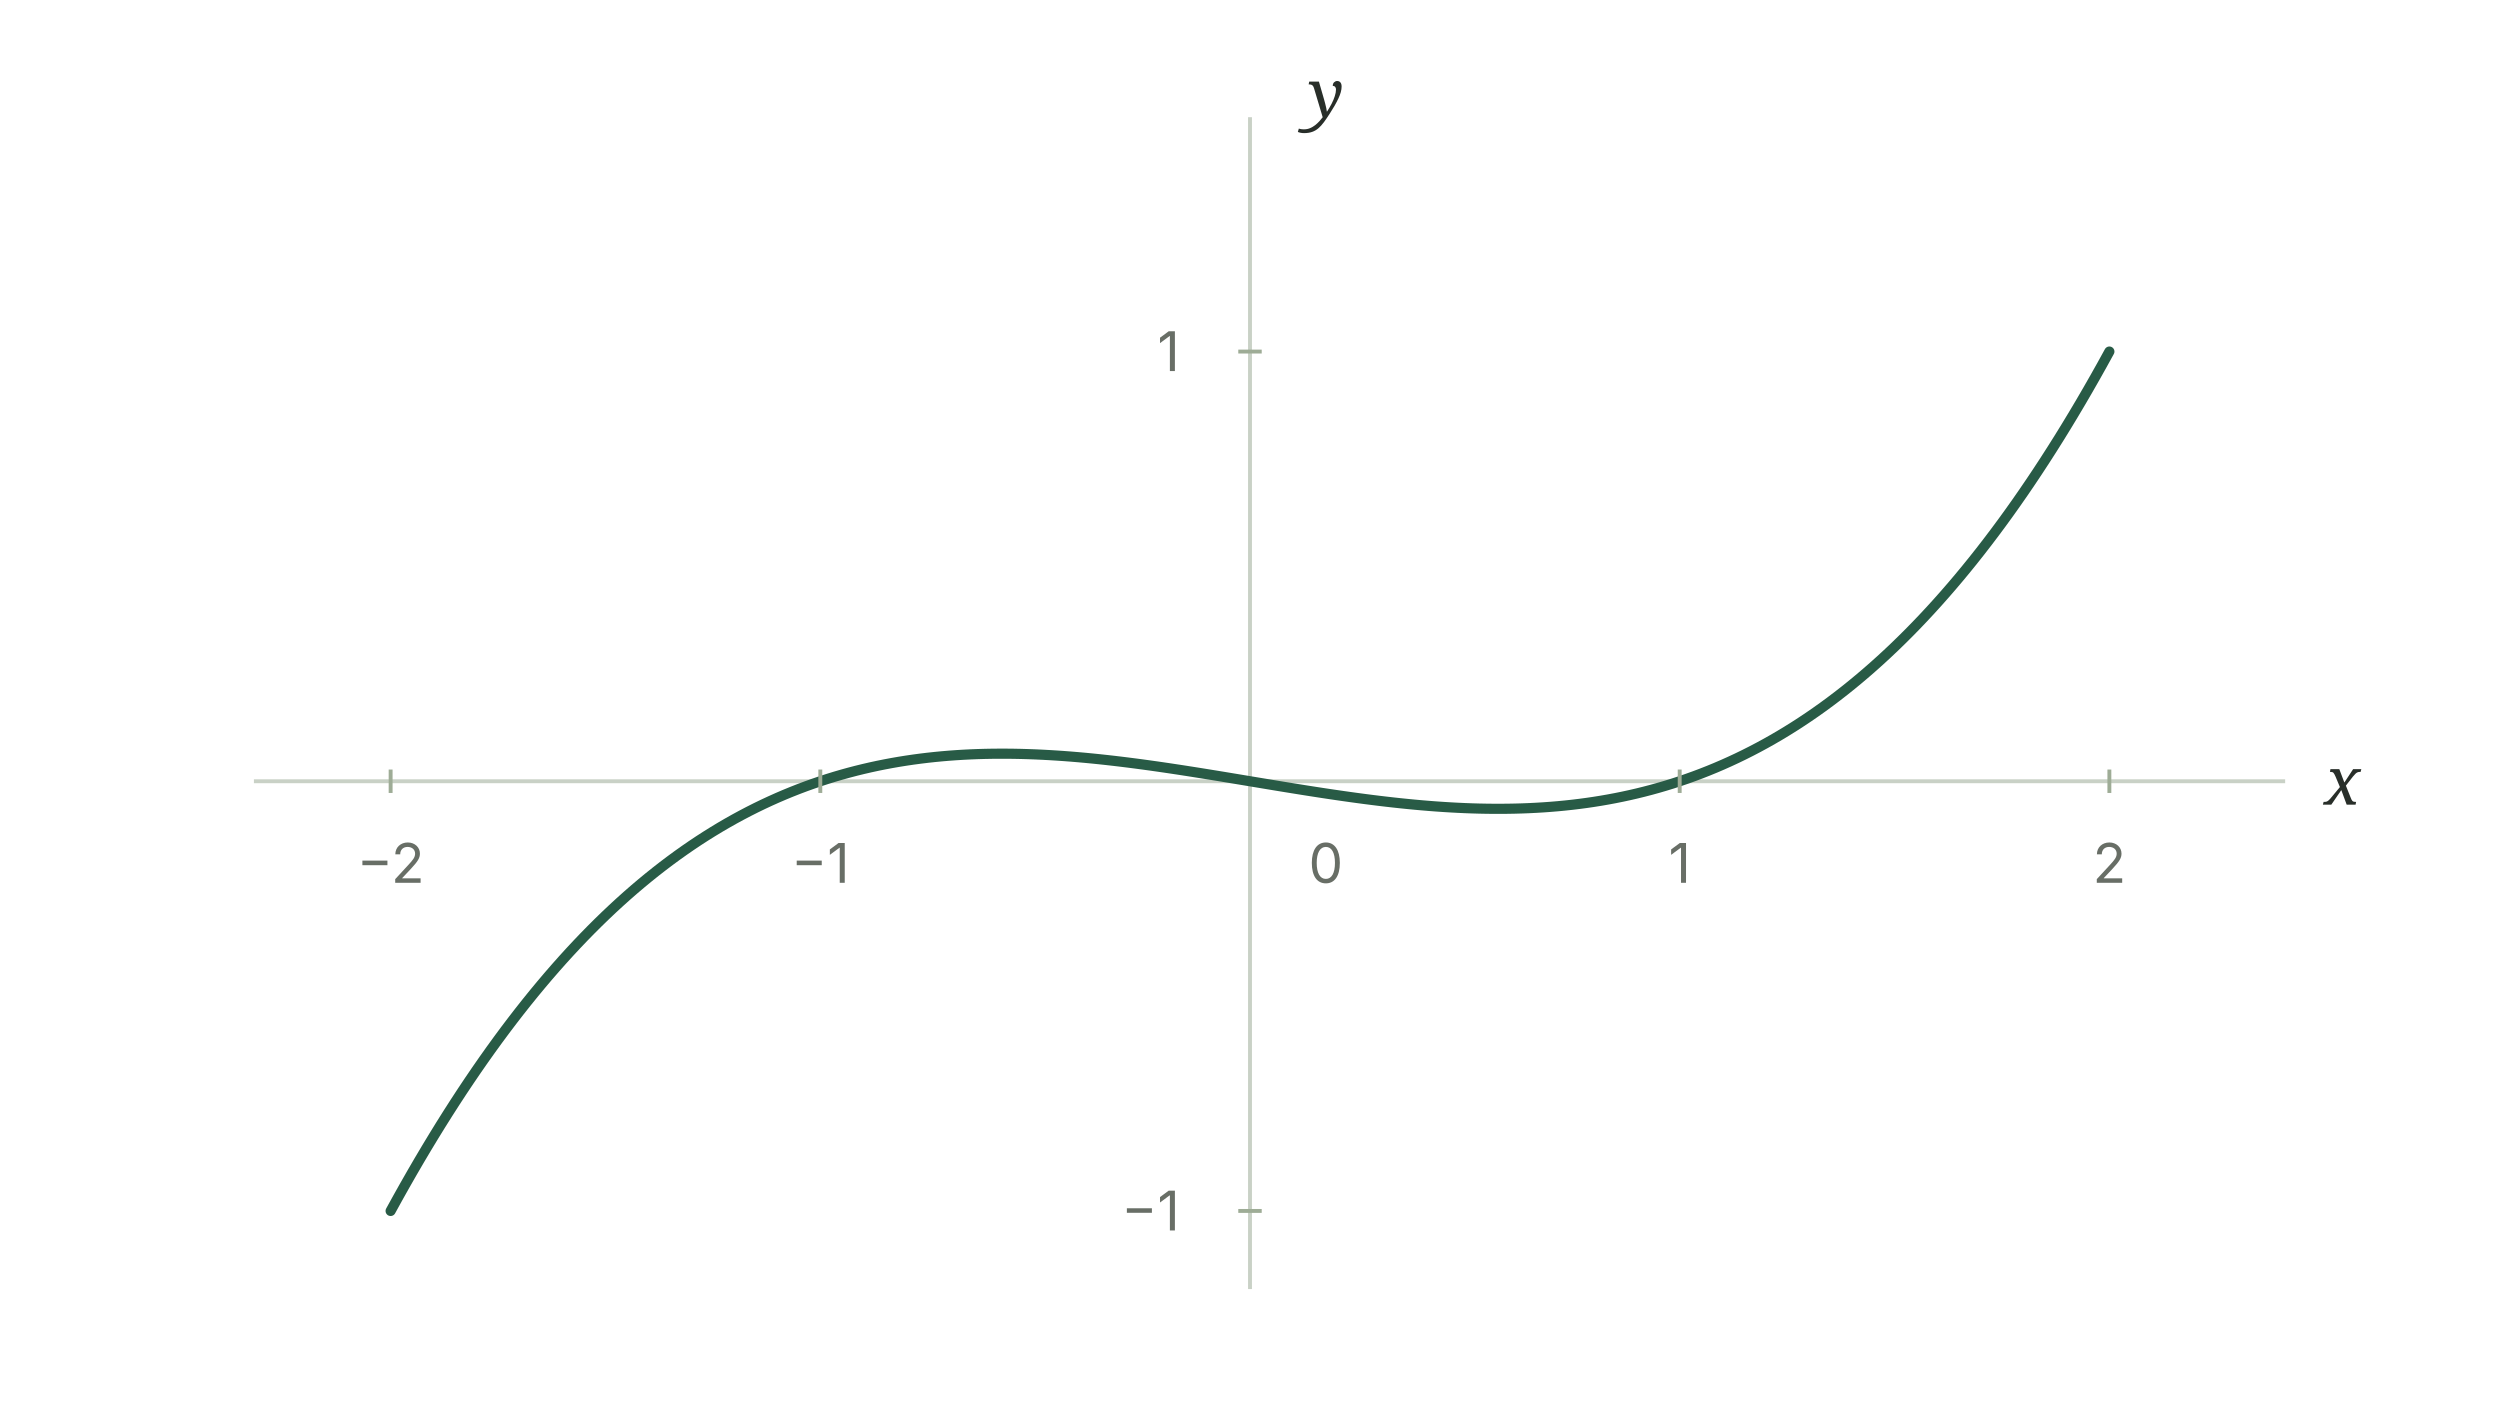
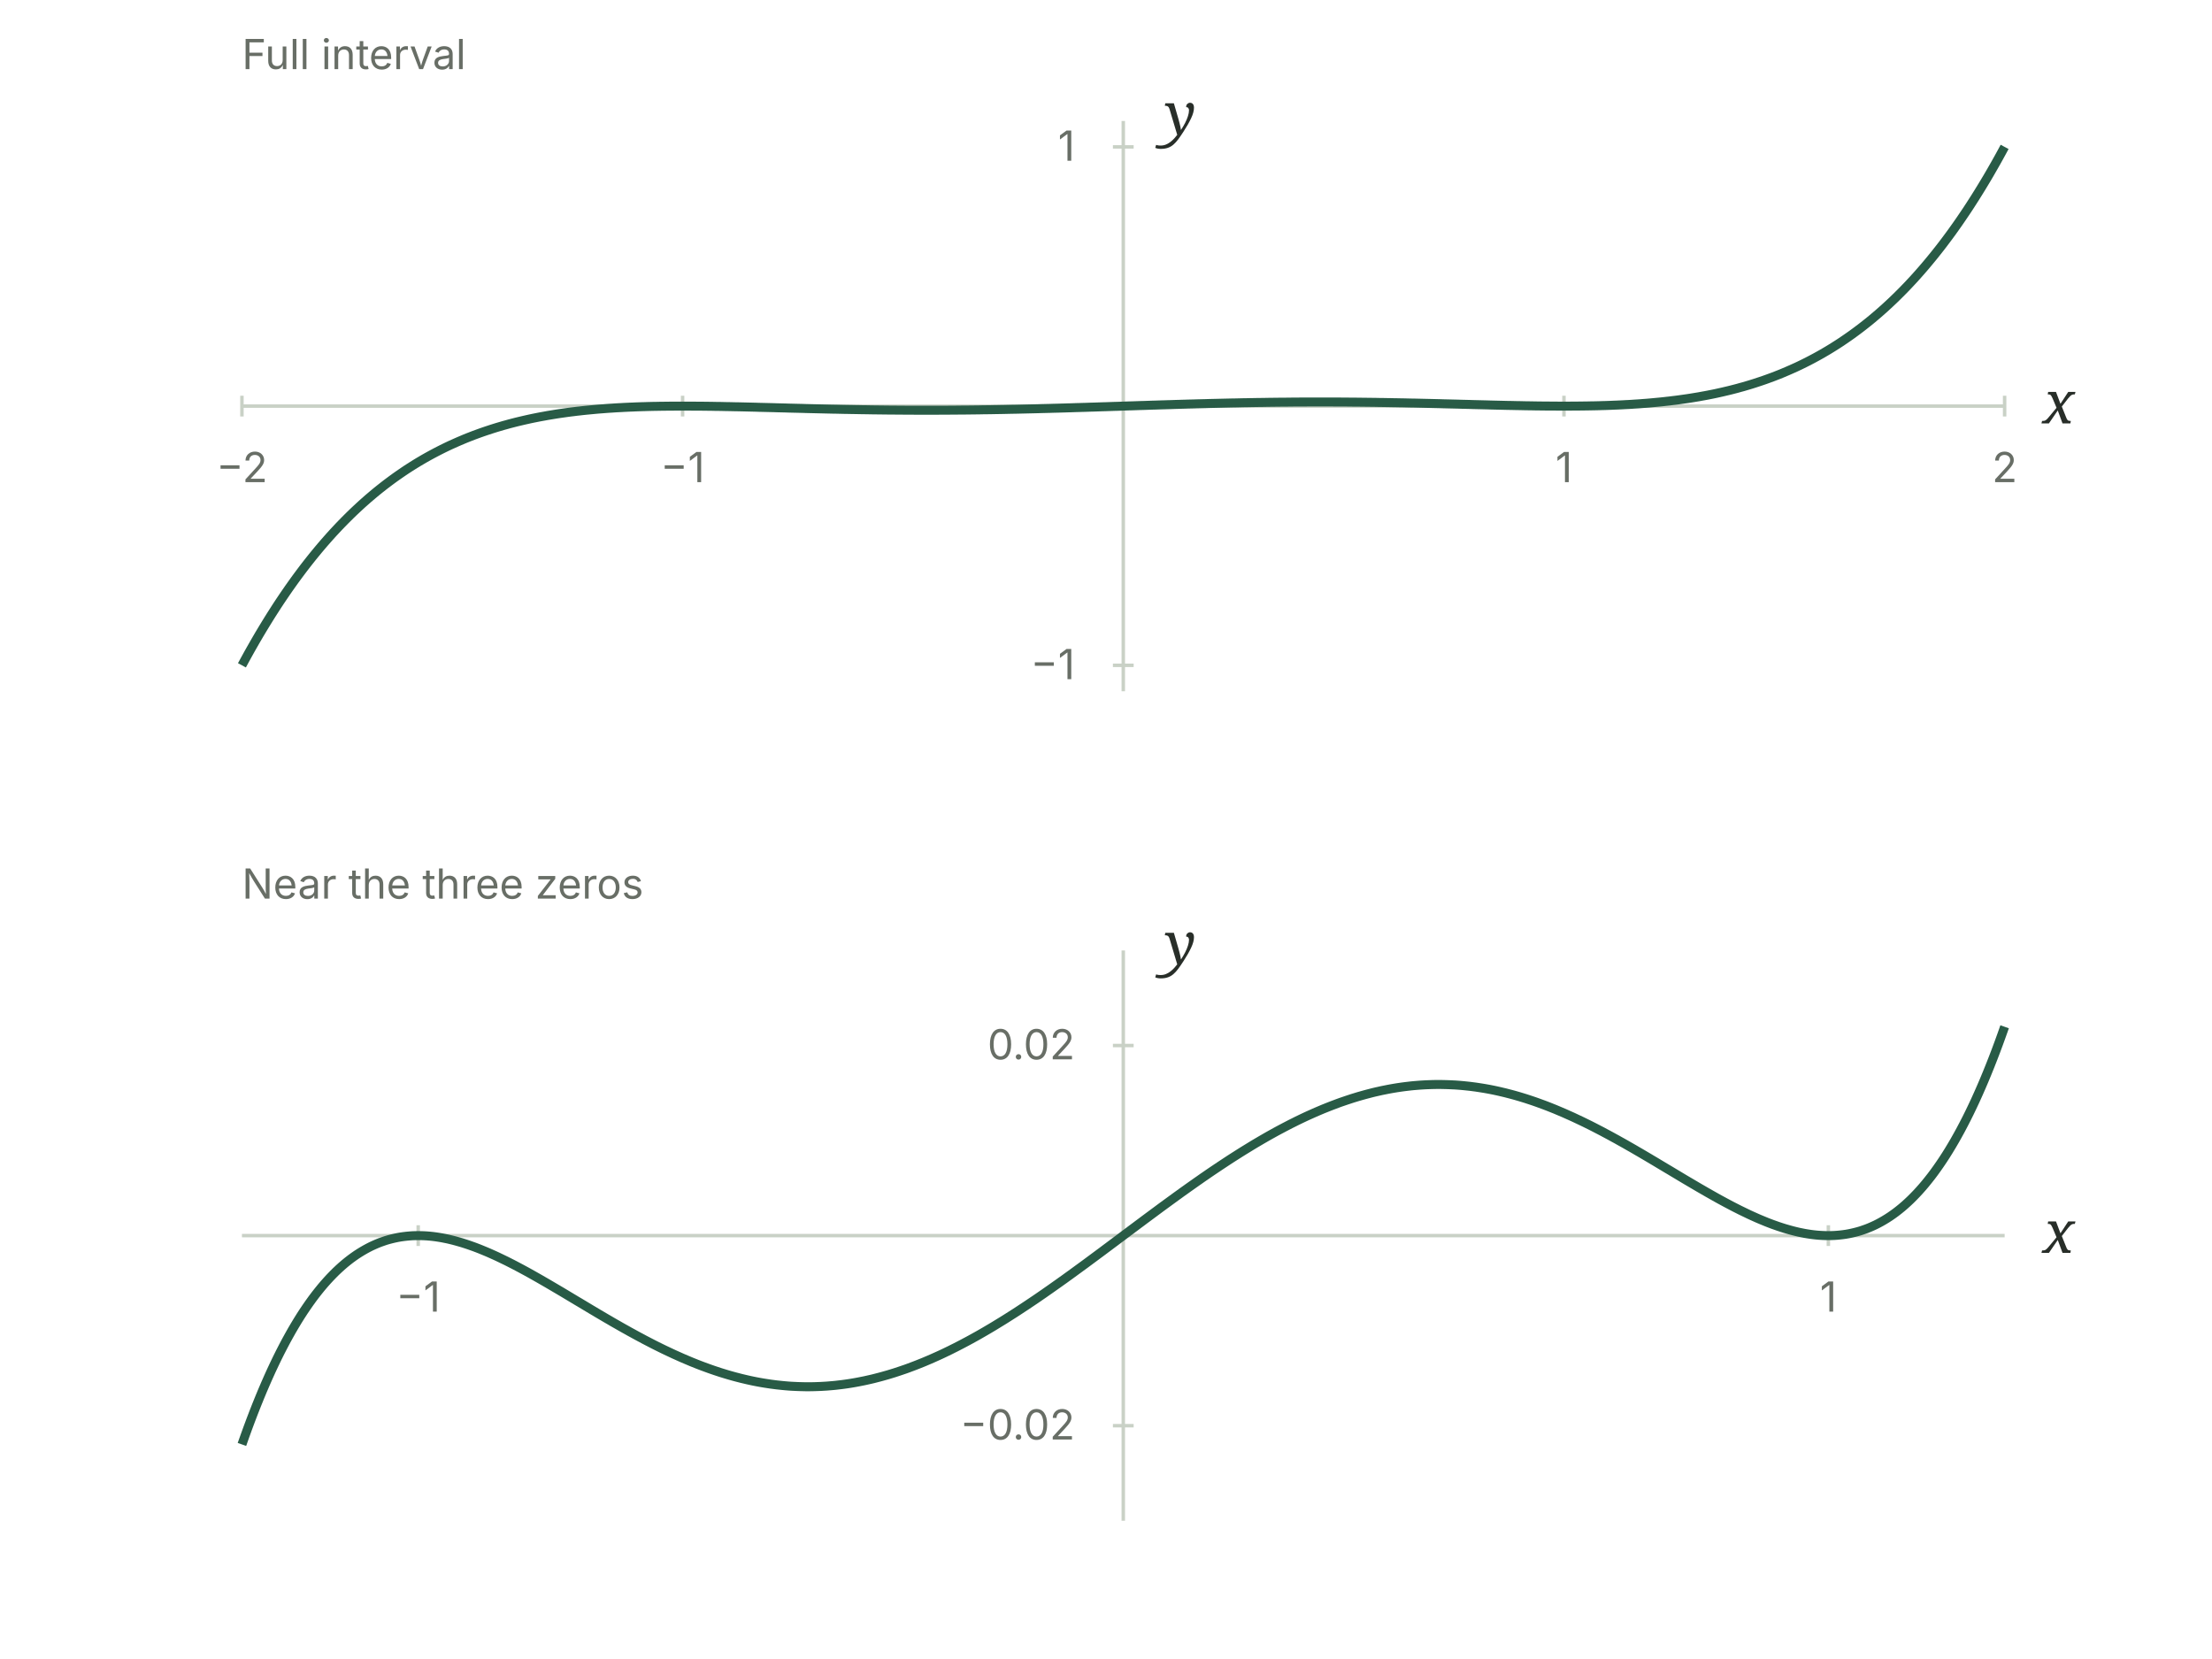
- <svg xmlns="http://www.w3.org/2000/svg" viewBox="0 0 640 360" role="img" aria-labelledby="title desc">
-   <style>.axis{fill:none;stroke:#c9d1c6;stroke-width:1}.curve{fill:none;stroke:#285b46;stroke-width:2.6;stroke-linecap:round;stroke-linejoin:round}.label{font:14px -apple-system,BlinkMacSystemFont,Segoe UI,sans-serif;fill:#686e66}.axis-name{font:italic 17px Georgia,serif;fill:#282e29}</style>
-   <path class="axis" d="M65 200H585M320 330V30" />
-   <path class="curve" d="M100.000 310.000 L101.833 306.669 L103.667 303.399 L105.500 300.189 L107.333 297.039 L109.167 293.948 L111.000 290.915 L112.833 287.940 L114.667 285.023 L116.500 282.163 L118.333 279.360 L120.167 276.612 L122.000 273.920 L123.833 271.283 L125.667 268.700 L127.500 266.172 L129.333 263.697 L131.167 261.275 L133.000 258.905 L134.833 256.587 L136.667 254.321 L138.500 252.106 L140.333 249.941 L142.167 247.826 L144.000 245.760 L145.833 243.743 L147.667 241.775 L149.500 239.854 L151.333 237.981 L153.167 236.155 L155.000 234.375 L156.833 232.641 L158.667 230.952 L160.500 229.308 L162.333 227.708 L164.167 226.153 L166.000 224.640 L167.833 223.170 L169.667 221.743 L171.500 220.357 L173.333 219.012 L175.167 217.709 L177.000 216.445 L178.833 215.221 L180.667 214.037 L182.500 212.891 L184.333 211.783 L186.167 210.713 L188.000 209.680 L189.833 208.684 L191.667 207.724 L193.500 206.799 L195.333 205.910 L197.167 205.056 L199.000 204.235 L200.833 203.448 L202.667 202.694 L204.500 201.973 L206.333 201.284 L208.167 200.626 L210.000 200.000 L211.833 199.404 L213.667 198.838 L215.500 198.302 L217.333 197.795 L219.167 197.316 L221.000 196.865 L222.833 196.442 L224.667 196.045 L226.500 195.676 L228.333 195.332 L230.167 195.013 L232.000 194.720 L233.833 194.451 L235.667 194.206 L237.500 193.984 L239.333 193.786 L241.167 193.609 L243.000 193.455 L244.833 193.322 L246.667 193.210 L248.500 193.118 L250.333 193.046 L252.167 192.994 L254.000 192.960 L255.833 192.945 L257.667 192.947 L259.500 192.967 L261.333 193.003 L263.167 193.056 L265.000 193.125 L266.833 193.209 L268.667 193.308 L270.500 193.421 L272.333 193.547 L274.167 193.687 L276.000 193.840 L277.833 194.005 L279.667 194.182 L281.500 194.369 L283.333 194.568 L285.167 194.777 L287.000 194.995 L288.833 195.223 L290.667 195.459 L292.500 195.703 L294.333 195.955 L296.167 196.214 L298.000 196.480 L299.833 196.752 L301.667 197.029 L303.500 197.312 L305.333 197.599 L307.167 197.890 L309.000 198.185 L310.833 198.483 L312.667 198.783 L314.500 199.086 L316.333 199.390 L318.167 199.695 L320.000 200.000 L321.833 200.305 L323.667 200.610 L325.500 200.914 L327.333 201.217 L329.167 201.517 L331.000 201.815 L332.833 202.110 L334.667 202.401 L336.500 202.688 L338.333 202.971 L340.167 203.248 L342.000 203.520 L343.833 203.786 L345.667 204.045 L347.500 204.297 L349.333 204.541 L351.167 204.777 L353.000 205.005 L354.833 205.223 L356.667 205.432 L358.500 205.631 L360.333 205.818 L362.167 205.995 L364.000 206.160 L365.833 206.313 L367.667 206.453 L369.500 206.579 L371.333 206.692 L373.167 206.791 L375.000 206.875 L376.833 206.944 L378.667 206.997 L380.500 207.033 L382.333 207.053 L384.167 207.055 L386.000 207.040 L387.833 207.006 L389.667 206.954 L391.500 206.882 L393.333 206.790 L395.167 206.678 L397.000 206.545 L398.833 206.391 L400.667 206.214 L402.500 206.016 L404.333 205.794 L406.167 205.549 L408.000 205.280 L409.833 204.987 L411.667 204.668 L413.500 204.324 L415.333 203.955 L417.167 203.558 L419.000 203.135 L420.833 202.684 L422.667 202.205 L424.500 201.698 L426.333 201.162 L428.167 200.596 L430.000 200.000 L431.833 199.374 L433.667 198.716 L435.500 198.027 L437.333 197.306 L439.167 196.552 L441.000 195.765 L442.833 194.944 L444.667 194.090 L446.500 193.201 L448.333 192.276 L450.167 191.316 L452.000 190.320 L453.833 189.287 L455.667 188.217 L457.500 187.109 L459.333 185.963 L461.167 184.779 L463.000 183.555 L464.833 182.291 L466.667 180.988 L468.500 179.643 L470.333 178.257 L472.167 176.830 L474.000 175.360 L475.833 173.847 L477.667 172.292 L479.500 170.692 L481.333 169.048 L483.167 167.359 L485.000 165.625 L486.833 163.845 L488.667 162.019 L490.500 160.146 L492.333 158.225 L494.167 156.257 L496.000 154.240 L497.833 152.174 L499.667 150.059 L501.500 147.894 L503.333 145.679 L505.167 143.413 L507.000 141.095 L508.833 138.725 L510.667 136.303 L512.500 133.828 L514.333 131.300 L516.167 128.717 L518.000 126.080 L519.833 123.388 L521.667 120.640 L523.500 117.837 L525.333 114.977 L527.167 112.060 L529.000 109.085 L530.833 106.052 L532.667 102.961 L534.500 99.811 L536.333 96.601 L538.167 93.331 L540.000 90.000" />
-   <g class="label">
-     <text x="100" y="226" text-anchor="middle">−2</text>
-     <text x="210" y="226" text-anchor="middle">−1</text>
-     <text x="335" y="226">0</text>
-     <text x="430" y="226" text-anchor="middle">1</text>
-     <text x="540" y="226" text-anchor="middle">2</text>
-     <text x="302" y="95" text-anchor="end">1</text>
-     <text x="302" y="315" text-anchor="end">−1</text>
-   </g>
-   <g class="axis-name">
-     <text x="595" y="206">x</text>
-     <text x="335" y="30">y</text>
-   </g>
-   <path class="axis-ticks" d="M100 197V203M210 197V203M430 197V203M540 197V203M317 90H323M317 310H323" fill="none" stroke="#9eac96" stroke-width="1" />
+ <svg xmlns="http://www.w3.org/2000/svg" viewBox="0 0 640 480" role="img" aria-labelledby="title desc">
+   <style>.axis{fill:none;stroke:#c9d1c6;stroke-width:1}.curve{fill:none;stroke:#285b46;stroke-width:2.6}.label{font:12px -apple-system,BlinkMacSystemFont,Segoe UI,sans-serif;fill:#686e66}.math{font:italic 17px Georgia,serif;fill:#282e29}</style>
+   <text x="70" y="20" class="label">Full interval</text>
+   <path class="axis" d="M70 117.5H580M325 35V200" />
+   <path class="axis" d="M70.0 114.5v6" />
+   <text x="70.0" y="139.5" class="label" text-anchor="middle">−2</text>
+   <path class="axis" d="M197.5 114.5v6" />
+   <text x="197.5" y="139.5" class="label" text-anchor="middle">−1</text>
+   <path class="axis" d="M452.5 114.5v6" />
+   <text x="452.5" y="139.5" class="label" text-anchor="middle">1</text>
+   <path class="axis" d="M580.0 114.5v6" />
+   <text x="580.0" y="139.5" class="label" text-anchor="middle">2</text>
+   <path class="axis" d="M322 192.5h6" />
+   <text x="311" y="196.5" class="label" text-anchor="end">−1</text>
+   <path class="axis" d="M322 42.5h6" />
+   <text x="311" y="46.5" class="label" text-anchor="end">1</text>
+   <path class="curve" d="M70.00 192.50 L70.85 190.93 L71.70 189.38 L72.55 187.86 L73.40 186.37 L74.25 184.89 L75.10 183.44 L75.95 182.02 L76.80 180.62 L77.65 179.24 L78.50 177.88 L79.35 176.55 L80.20 175.23 L81.05 173.94 L81.90 172.68 L82.75 171.43 L83.60 170.20 L84.45 169.00 L85.30 167.81 L86.15 166.65 L87.00 165.51 L87.85 164.38 L88.70 163.28 L89.55 162.20 L90.40 161.13 L91.25 160.09 L92.10 159.06 L92.95 158.05 L93.80 157.06 L94.65 156.09 L95.50 155.13 L96.35 154.19 L97.20 153.28 L98.05 152.37 L98.90 151.49 L99.75 150.62 L100.60 149.77 L101.45 148.93 L102.30 148.11 L103.15 147.31 L104.00 146.52 L104.85 145.74 L105.70 144.99 L106.55 144.24 L107.40 143.52 L108.25 142.80 L109.10 142.10 L109.95 141.42 L110.80 140.75 L111.65 140.09 L112.50 139.45 L113.35 138.82 L114.20 138.20 L115.05 137.60 L115.90 137.01 L116.75 136.43 L117.60 135.86 L118.45 135.31 L119.30 134.77 L120.15 134.24 L121.00 133.72 L121.85 133.22 L122.70 132.72 L123.55 132.24 L124.40 131.77 L125.25 131.31 L126.10 130.86 L126.95 130.42 L127.80 129.99 L128.65 129.57 L129.50 129.16 L130.35 128.76 L131.20 128.38 L132.05 128.00 L132.90 127.63 L133.75 127.27 L134.60 126.91 L135.45 126.57 L136.30 126.24 L137.15 125.91 L138.00 125.60 L138.85 125.29 L139.70 124.99 L140.55 124.70 L141.40 124.42 L142.25 124.14 L143.10 123.87 L143.95 123.61 L144.80 123.36 L145.65 123.11 L146.50 122.88 L147.35 122.64 L148.20 122.42 L149.05 122.20 L149.90 121.99 L150.75 121.79 L151.60 121.59 L152.45 121.40 L153.30 121.21 L154.15 121.03 L155.00 120.86 L155.85 120.69 L156.70 120.53 L157.55 120.38 L158.40 120.22 L159.25 120.08 L160.10 119.94 L160.95 119.80 L161.80 119.67 L162.65 119.55 L163.50 119.43 L164.35 119.31 L165.20 119.20 L166.05 119.10 L166.90 118.99 L167.75 118.90 L168.60 118.80 L169.45 118.71 L170.30 118.63 L171.15 118.55 L172.00 118.47 L172.85 118.39 L173.70 118.32 L174.55 118.26 L175.40 118.19 L176.25 118.13 L177.10 118.08 L177.95 118.02 L178.80 117.97 L179.65 117.93 L180.50 117.88 L181.35 117.84 L182.20 117.80 L183.05 117.77 L183.90 117.73 L184.75 117.70 L185.60 117.67 L186.45 117.65 L187.30 117.62 L188.15 117.60 L189.00 117.58 L189.85 117.57 L190.70 117.55 L191.55 117.54 L192.40 117.53 L193.25 117.52 L194.10 117.51 L194.95 117.51 L195.80 117.50 L196.65 117.50 L197.50 117.50 L198.35 117.50 L199.20 117.50 L200.05 117.51 L200.90 117.51 L201.75 117.52 L202.60 117.52 L203.45 117.53 L204.30 117.54 L205.15 117.55 L206.00 117.56 L206.85 117.58 L207.70 117.59 L208.55 117.60 L209.40 117.62 L210.25 117.64 L211.10 117.65 L211.95 117.67 L212.80 117.69 L213.65 117.70 L214.50 117.72 L215.35 117.74 L216.20 117.76 L217.05 117.78 L217.90 117.80 L218.75 117.82 L219.60 117.85 L220.45 117.87 L221.30 117.89 L222.15 117.91 L223.00 117.93 L223.85 117.95 L224.70 117.98 L225.55 118.00 L226.40 118.02 L227.25 118.04 L228.10 118.07 L228.95 118.09 L229.80 118.11 L230.65 118.13 L231.50 118.15 L232.35 118.17 L233.20 118.20 L234.05 118.22 L234.90 118.24 L235.75 118.26 L236.60 118.28 L237.45 118.30 L238.30 118.32 L239.15 118.34 L240.00 118.36 L240.85 118.38 L241.70 118.39 L242.55 118.41 L243.40 118.43 L244.25 118.45 L245.10 118.46 L245.95 118.48 L246.80 118.49 L247.65 118.51 L248.50 118.52 L249.35 118.54 L250.20 118.55 L251.05 118.56 L251.90 118.58 L252.75 118.59 L253.60 118.60 L254.45 118.61 L255.30 118.62 L256.15 118.63 L257.00 118.64 L257.85 118.65 L258.70 118.65 L259.55 118.66 L260.40 118.67 L261.25 118.67 L262.10 118.68 L262.95 118.68 L263.80 118.68 L264.65 118.69 L265.50 118.69 L266.35 118.69 L267.20 118.69 L268.05 118.69 L268.90 118.69 L269.75 118.69 L270.60 118.69 L271.45 118.69 L272.30 118.68 L273.15 118.68 L274.00 118.68 L274.85 118.67 L275.70 118.67 L276.55 118.66 L277.40 118.65 L278.25 118.64 L279.10 118.64 L279.95 118.63 L280.80 118.62 L281.65 118.61 L282.50 118.60 L283.35 118.59 L284.20 118.57 L285.05 118.56 L285.90 118.55 L286.75 118.54 L287.60 118.52 L288.45 118.51 L289.30 118.49 L290.15 118.48 L291.00 118.46 L291.85 118.44 L292.70 118.42 L293.55 118.41 L294.40 118.39 L295.25 118.37 L296.10 118.35 L296.95 118.33 L297.80 118.31 L298.65 118.29 L299.50 118.27 L300.35 118.25 L301.20 118.22 L302.05 118.20 L302.90 118.18 L303.75 118.16 L304.60 118.13 L305.45 118.11 L306.30 118.09 L307.15 118.06 L308.00 118.04 L308.85 118.01 L309.70 117.99 L310.55 117.96 L311.40 117.93 L312.25 117.91 L313.10 117.88 L313.95 117.86 L314.80 117.83 L315.65 117.80 L316.50 117.78 L317.35 117.75 L318.20 117.72 L319.05 117.69 L319.90 117.67 L320.75 117.64 L321.60 117.61 L322.45 117.58 L323.30 117.56 L324.15 117.53 L325.00 117.50 L325.85 117.47 L326.70 117.44 L327.55 117.42 L328.40 117.39 L329.25 117.36 L330.10 117.33 L330.95 117.31 L331.80 117.28 L332.65 117.25 L333.50 117.22 L334.35 117.20 L335.20 117.17 L336.05 117.14 L336.90 117.12 L337.75 117.09 L338.60 117.07 L339.45 117.04 L340.30 117.01 L341.15 116.99 L342.00 116.96 L342.85 116.94 L343.70 116.91 L344.55 116.89 L345.40 116.87 L346.25 116.84 L347.10 116.82 L347.95 116.80 L348.80 116.78 L349.65 116.75 L350.50 116.73 L351.35 116.71 L352.20 116.69 L353.05 116.67 L353.90 116.65 L354.75 116.63 L355.60 116.61 L356.45 116.59 L357.30 116.58 L358.15 116.56 L359.00 116.54 L359.85 116.52 L360.70 116.51 L361.55 116.49 L362.40 116.48 L363.25 116.46 L364.10 116.45 L364.95 116.44 L365.80 116.43 L366.65 116.41 L367.50 116.40 L368.35 116.39 L369.20 116.38 L370.05 116.37 L370.90 116.36 L371.75 116.36 L372.60 116.35 L373.45 116.34 L374.30 116.33 L375.15 116.33 L376.00 116.32 L376.85 116.32 L377.70 116.32 L378.55 116.31 L379.40 116.31 L380.25 116.31 L381.10 116.31 L381.95 116.31 L382.80 116.31 L383.65 116.31 L384.50 116.31 L385.35 116.31 L386.20 116.32 L387.05 116.32 L387.90 116.32 L388.75 116.33 L389.60 116.33 L390.45 116.34 L391.30 116.35 L392.15 116.35 L393.00 116.36 L393.85 116.37 L394.70 116.38 L395.55 116.39 L396.40 116.40 L397.25 116.41 L398.10 116.42 L398.95 116.44 L399.80 116.45 L400.65 116.46 L401.50 116.48 L402.35 116.49 L403.20 116.51 L404.05 116.52 L404.90 116.54 L405.75 116.55 L406.60 116.57 L407.45 116.59 L408.30 116.61 L409.15 116.62 L410.00 116.64 L410.85 116.66 L411.70 116.68 L412.55 116.70 L413.40 116.72 L414.25 116.74 L415.10 116.76 L415.95 116.78 L416.80 116.80 L417.65 116.83 L418.50 116.85 L419.35 116.87 L420.20 116.89 L421.05 116.91 L421.90 116.93 L422.75 116.96 L423.60 116.98 L424.45 117.00 L425.30 117.02 L426.15 117.05 L427.00 117.07 L427.85 117.09 L428.70 117.11 L429.55 117.13 L430.40 117.15 L431.25 117.18 L432.10 117.20 L432.95 117.22 L433.80 117.24 L434.65 117.26 L435.50 117.28 L436.35 117.30 L437.20 117.31 L438.05 117.33 L438.90 117.35 L439.75 117.36 L440.60 117.38 L441.45 117.40 L442.30 117.41 L443.15 117.42 L444.00 117.44 L444.85 117.45 L445.70 117.46 L446.55 117.47 L447.40 117.48 L448.25 117.48 L449.10 117.49 L449.95 117.49 L450.80 117.50 L451.65 117.50 L452.50 117.50 L453.35 117.50 L454.20 117.50 L455.05 117.49 L455.90 117.49 L456.75 117.48 L457.60 117.47 L458.45 117.46 L459.30 117.45 L460.15 117.43 L461.00 117.42 L461.85 117.40 L462.70 117.38 L463.55 117.35 L464.40 117.33 L465.25 117.30 L466.10 117.27 L466.95 117.23 L467.80 117.20 L468.65 117.16 L469.50 117.12 L470.35 117.07 L471.20 117.03 L472.05 116.98 L472.90 116.92 L473.75 116.87 L474.60 116.81 L475.45 116.74 L476.30 116.68 L477.15 116.61 L478.00 116.53 L478.85 116.45 L479.70 116.37 L480.55 116.29 L481.40 116.20 L482.25 116.10 L483.10 116.01 L483.95 115.90 L484.80 115.80 L485.65 115.69 L486.50 115.57 L487.35 115.45 L488.20 115.33 L489.05 115.20 L489.90 115.06 L490.75 114.92 L491.60 114.78 L492.45 114.62 L493.30 114.47 L494.15 114.31 L495.00 114.14 L495.85 113.97 L496.70 113.79 L497.55 113.60 L498.40 113.41 L499.25 113.21 L500.10 113.01 L500.95 112.80 L501.80 112.58 L502.65 112.36 L503.50 112.12 L504.35 111.89 L505.20 111.64 L506.05 111.39 L506.90 111.13 L507.75 110.86 L508.60 110.58 L509.45 110.30 L510.30 110.01 L511.15 109.71 L512.00 109.40 L512.85 109.09 L513.70 108.76 L514.55 108.43 L515.40 108.09 L516.25 107.73 L517.10 107.37 L517.95 107.00 L518.80 106.62 L519.65 106.24 L520.50 105.84 L521.35 105.43 L522.20 105.01 L523.05 104.58 L523.90 104.14 L524.75 103.69 L525.60 103.23 L526.45 102.76 L527.30 102.28 L528.15 101.78 L529.00 101.28 L529.85 100.76 L530.70 100.23 L531.55 99.69 L532.40 99.14 L533.25 98.57 L534.10 97.99 L534.95 97.40 L535.80 96.80 L536.65 96.18 L537.50 95.55 L538.35 94.91 L539.20 94.25 L540.05 93.58 L540.90 92.90 L541.75 92.20 L542.60 91.48 L543.45 90.76 L544.30 90.01 L545.15 89.26 L546.00 88.48 L546.85 87.69 L547.70 86.89 L548.55 86.07 L549.40 85.23 L550.25 84.38 L551.10 83.51 L551.95 82.63 L552.80 81.72 L553.65 80.81 L554.50 79.87 L555.35 78.91 L556.20 77.94 L557.05 76.95 L557.90 75.94 L558.75 74.91 L559.60 73.87 L560.45 72.80 L561.30 71.72 L562.15 70.62 L563.00 69.49 L563.85 68.35 L564.70 67.19 L565.55 66.00 L566.40 64.80 L567.25 63.57 L568.10 62.32 L568.95 61.06 L569.80 59.77 L570.65 58.45 L571.50 57.12 L572.35 55.76 L573.20 54.38 L574.05 52.98 L574.90 51.56 L575.75 50.11 L576.60 48.63 L577.45 47.14 L578.30 45.62 L579.15 44.07 L580.00 42.50" />
+   <text x="591" y="122.5" class="math">x</text>
+   <text x="337" y="39" class="math">y</text>
+   <text x="70" y="260" class="label">Near the three zeros</text>
+   <path class="axis" d="M70 357.5H580M325 275V440" />
+   <path class="axis" d="M121.0 354.5v6" />
+   <text x="121.0" y="379.5" class="label" text-anchor="middle">−1</text>
+   <path class="axis" d="M529.0 354.5v6" />
+   <text x="529.0" y="379.5" class="label" text-anchor="middle">1</text>
+   <path class="axis" d="M322 412.5h6" />
+   <text x="311" y="416.5" class="label" text-anchor="end">−0.02</text>
+   <path class="axis" d="M322 302.5h6" />
+   <text x="311" y="306.5" class="label" text-anchor="end">0.02</text>
+   <path class="curve" d="M70.00 417.92 L70.85 415.52 L71.70 413.17 L72.55 410.89 L73.40 408.67 L74.25 406.51 L75.10 404.41 L75.95 402.36 L76.80 400.38 L77.65 398.45 L78.50 396.57 L79.35 394.76 L80.20 392.99 L81.05 391.28 L81.90 389.63 L82.75 388.02 L83.60 386.47 L84.45 384.96 L85.30 383.51 L86.15 382.10 L87.00 380.74 L87.85 379.43 L88.70 378.17 L89.55 376.95 L90.40 375.77 L91.25 374.64 L92.10 373.56 L92.95 372.51 L93.80 371.51 L94.65 370.55 L95.50 369.63 L96.35 368.75 L97.20 367.90 L98.05 367.10 L98.90 366.33 L99.75 365.60 L100.60 364.91 L101.45 364.25 L102.30 363.63 L103.15 363.04 L104.00 362.49 L104.85 361.97 L105.70 361.48 L106.55 361.02 L107.40 360.59 L108.25 360.20 L109.10 359.83 L109.95 359.49 L110.80 359.19 L111.65 358.90 L112.50 358.65 L113.35 358.43 L114.20 358.23 L115.05 358.05 L115.90 357.90 L116.75 357.78 L117.60 357.68 L118.45 357.60 L119.30 357.54 L120.15 357.51 L121.00 357.50 L121.85 357.51 L122.70 357.54 L123.55 357.59 L124.40 357.66 L125.25 357.75 L126.10 357.86 L126.95 357.99 L127.80 358.13 L128.65 358.30 L129.50 358.47 L130.35 358.67 L131.20 358.88 L132.05 359.11 L132.90 359.35 L133.75 359.60 L134.60 359.87 L135.45 360.15 L136.30 360.45 L137.15 360.75 L138.00 361.07 L138.85 361.40 L139.70 361.75 L140.55 362.10 L141.40 362.46 L142.25 362.84 L143.10 363.22 L143.95 363.61 L144.80 364.02 L145.65 364.43 L146.50 364.84 L147.35 365.27 L148.20 365.70 L149.05 366.14 L149.90 366.59 L150.75 367.04 L151.60 367.50 L152.45 367.96 L153.30 368.43 L154.15 368.91 L155.00 369.39 L155.85 369.87 L156.70 370.36 L157.55 370.85 L158.40 371.34 L159.25 371.84 L160.10 372.34 L160.95 372.84 L161.80 373.34 L162.65 373.84 L163.50 374.35 L164.35 374.86 L165.20 375.37 L166.05 375.88 L166.90 376.39 L167.75 376.89 L168.60 377.40 L169.45 377.91 L170.30 378.42 L171.15 378.93 L172.00 379.43 L172.85 379.94 L173.70 380.44 L174.55 380.94 L175.40 381.44 L176.25 381.93 L177.10 382.43 L177.95 382.92 L178.80 383.40 L179.65 383.89 L180.50 384.37 L181.35 384.84 L182.20 385.32 L183.05 385.78 L183.90 386.25 L184.75 386.71 L185.60 387.16 L186.45 387.62 L187.30 388.06 L188.15 388.50 L189.00 388.94 L189.85 389.37 L190.70 389.79 L191.55 390.21 L192.40 390.62 L193.25 391.02 L194.10 391.42 L194.95 391.82 L195.80 392.20 L196.65 392.58 L197.50 392.96 L198.35 393.32 L199.20 393.68 L200.05 394.04 L200.90 394.38 L201.75 394.72 L202.60 395.05 L203.45 395.37 L204.30 395.68 L205.15 395.99 L206.00 396.29 L206.85 396.58 L207.70 396.86 L208.55 397.14 L209.40 397.40 L210.25 397.66 L211.10 397.91 L211.95 398.15 L212.80 398.38 L213.65 398.60 L214.50 398.82 L215.35 399.02 L216.20 399.22 L217.05 399.41 L217.90 399.59 L218.75 399.76 L219.60 399.92 L220.45 400.07 L221.30 400.21 L222.15 400.34 L223.00 400.47 L223.85 400.58 L224.70 400.69 L225.55 400.78 L226.40 400.87 L227.25 400.95 L228.10 401.02 L228.95 401.08 L229.80 401.12 L230.65 401.16 L231.50 401.19 L232.35 401.21 L233.20 401.23 L234.05 401.23 L234.90 401.22 L235.75 401.20 L236.60 401.17 L237.45 401.14 L238.30 401.09 L239.15 401.04 L240.00 400.97 L240.85 400.90 L241.70 400.82 L242.55 400.72 L243.40 400.62 L244.25 400.51 L245.10 400.39 L245.95 400.26 L246.80 400.12 L247.65 399.97 L248.50 399.81 L249.35 399.64 L250.20 399.47 L251.05 399.28 L251.90 399.09 L252.75 398.89 L253.60 398.67 L254.45 398.45 L255.30 398.22 L256.15 397.98 L257.00 397.74 L257.85 397.48 L258.70 397.22 L259.55 396.94 L260.40 396.66 L261.25 396.37 L262.10 396.08 L262.95 395.77 L263.80 395.45 L264.65 395.13 L265.50 394.80 L266.35 394.46 L267.20 394.12 L268.05 393.76 L268.90 393.40 L269.75 393.03 L270.60 392.65 L271.45 392.27 L272.30 391.88 L273.15 391.48 L274.00 391.07 L274.85 390.66 L275.70 390.23 L276.55 389.81 L277.40 389.37 L278.25 388.93 L279.10 388.48 L279.95 388.03 L280.80 387.57 L281.65 387.10 L282.50 386.63 L283.35 386.15 L284.20 385.66 L285.05 385.17 L285.90 384.67 L286.75 384.17 L287.60 383.66 L288.45 383.14 L289.30 382.62 L290.15 382.10 L291.00 381.57 L291.85 381.03 L292.70 380.49 L293.55 379.95 L294.40 379.40 L295.25 378.84 L296.10 378.28 L296.95 377.72 L297.80 377.15 L298.65 376.58 L299.50 376.01 L300.35 375.43 L301.20 374.84 L302.05 374.26 L302.90 373.66 L303.75 373.07 L304.60 372.47 L305.45 371.87 L306.30 371.27 L307.15 370.66 L308.00 370.06 L308.85 369.44 L309.70 368.83 L310.55 368.21 L311.40 367.59 L312.25 366.97 L313.10 366.35 L313.95 365.73 L314.80 365.10 L315.65 364.47 L316.50 363.84 L317.35 363.21 L318.20 362.58 L319.05 361.95 L319.90 361.31 L320.75 360.68 L321.60 360.04 L322.45 359.41 L323.30 358.77 L324.15 358.14 L325.00 357.50 L325.85 356.86 L326.70 356.23 L327.55 355.59 L328.40 354.96 L329.25 354.32 L330.10 353.69 L330.95 353.05 L331.80 352.42 L332.65 351.79 L333.50 351.16 L334.35 350.53 L335.20 349.90 L336.05 349.27 L336.90 348.65 L337.75 348.03 L338.60 347.41 L339.45 346.79 L340.30 346.17 L341.15 345.56 L342.00 344.94 L342.85 344.34 L343.70 343.73 L344.55 343.13 L345.40 342.53 L346.25 341.93 L347.10 341.34 L347.95 340.74 L348.80 340.16 L349.65 339.57 L350.50 338.99 L351.35 338.42 L352.20 337.85 L353.05 337.28 L353.90 336.72 L354.75 336.16 L355.60 335.60 L356.45 335.05 L357.30 334.51 L358.15 333.97 L359.00 333.43 L359.85 332.90 L360.70 332.38 L361.55 331.86 L362.40 331.34 L363.25 330.83 L364.10 330.33 L364.95 329.83 L365.80 329.34 L366.65 328.85 L367.50 328.37 L368.35 327.90 L369.20 327.43 L370.05 326.97 L370.90 326.52 L371.75 326.07 L372.60 325.63 L373.45 325.19 L374.30 324.77 L375.15 324.34 L376.00 323.93 L376.85 323.52 L377.70 323.12 L378.55 322.73 L379.40 322.35 L380.25 321.97 L381.10 321.60 L381.95 321.24 L382.80 320.88 L383.65 320.54 L384.50 320.20 L385.35 319.87 L386.20 319.55 L387.05 319.23 L387.90 318.92 L388.75 318.63 L389.60 318.34 L390.45 318.06 L391.30 317.78 L392.15 317.52 L393.00 317.26 L393.85 317.02 L394.70 316.78 L395.55 316.55 L396.40 316.33 L397.25 316.11 L398.10 315.91 L398.95 315.72 L399.80 315.53 L400.65 315.36 L401.50 315.19 L402.35 315.03 L403.20 314.88 L404.05 314.74 L404.90 314.61 L405.75 314.49 L406.60 314.38 L407.45 314.28 L408.30 314.18 L409.15 314.10 L410.00 314.03 L410.85 313.96 L411.70 313.91 L412.55 313.86 L413.40 313.83 L414.25 313.80 L415.10 313.78 L415.95 313.77 L416.80 313.77 L417.65 313.79 L418.50 313.81 L419.35 313.84 L420.20 313.88 L421.05 313.92 L421.90 313.98 L422.75 314.05 L423.60 314.13 L424.45 314.22 L425.30 314.31 L426.15 314.42 L427.00 314.53 L427.85 314.66 L428.70 314.79 L429.55 314.93 L430.40 315.08 L431.25 315.24 L432.10 315.41 L432.95 315.59 L433.80 315.78 L434.65 315.98 L435.50 316.18 L436.35 316.40 L437.20 316.62 L438.05 316.85 L438.90 317.09 L439.75 317.34 L440.60 317.60 L441.45 317.86 L442.30 318.14 L443.15 318.42 L444.00 318.71 L444.85 319.01 L445.70 319.32 L446.55 319.63 L447.40 319.95 L448.25 320.28 L449.10 320.62 L449.95 320.96 L450.80 321.32 L451.65 321.68 L452.50 322.04 L453.35 322.42 L454.20 322.80 L455.05 323.18 L455.90 323.58 L456.75 323.98 L457.60 324.38 L458.45 324.79 L459.30 325.21 L460.15 325.63 L461.00 326.06 L461.85 326.50 L462.70 326.94 L463.55 327.38 L464.40 327.84 L465.25 328.29 L466.10 328.75 L466.95 329.22 L467.80 329.68 L468.65 330.16 L469.50 330.63 L470.35 331.11 L471.20 331.60 L472.05 332.08 L472.90 332.57 L473.75 333.07 L474.60 333.56 L475.45 334.06 L476.30 334.56 L477.15 335.06 L478.00 335.57 L478.85 336.07 L479.70 336.58 L480.55 337.09 L481.40 337.60 L482.25 338.11 L483.10 338.61 L483.95 339.12 L484.80 339.63 L485.65 340.14 L486.50 340.65 L487.35 341.16 L488.20 341.66 L489.05 342.16 L489.90 342.66 L490.75 343.16 L491.60 343.66 L492.45 344.15 L493.30 344.64 L494.15 345.13 L495.00 345.61 L495.85 346.09 L496.70 346.57 L497.55 347.04 L498.40 347.50 L499.25 347.96 L500.10 348.41 L500.95 348.86 L501.80 349.30 L502.65 349.73 L503.50 350.16 L504.35 350.57 L505.20 350.98 L506.05 351.39 L506.90 351.78 L507.75 352.16 L508.60 352.54 L509.45 352.90 L510.30 353.25 L511.15 353.60 L512.00 353.93 L512.85 354.25 L513.70 354.55 L514.55 354.85 L515.40 355.13 L516.25 355.40 L517.10 355.65 L517.95 355.89 L518.80 356.12 L519.65 356.33 L520.50 356.53 L521.35 356.70 L522.20 356.87 L523.05 357.01 L523.90 357.14 L524.75 357.25 L525.60 357.34 L526.45 357.41 L527.30 357.46 L528.15 357.49 L529.00 357.50 L529.85 357.49 L530.70 357.46 L531.55 357.40 L532.40 357.32 L533.25 357.22 L534.10 357.10 L534.95 356.95 L535.80 356.77 L536.65 356.57 L537.50 356.35 L538.35 356.10 L539.20 355.81 L540.05 355.51 L540.90 355.17 L541.75 354.80 L542.60 354.41 L543.45 353.98 L544.30 353.52 L545.15 353.03 L546.00 352.51 L546.85 351.96 L547.70 351.37 L548.55 350.75 L549.40 350.09 L550.25 349.40 L551.10 348.67 L551.95 347.90 L552.80 347.10 L553.65 346.25 L554.50 345.37 L555.35 344.45 L556.20 343.49 L557.05 342.49 L557.90 341.44 L558.75 340.36 L559.60 339.23 L560.45 338.05 L561.30 336.83 L562.15 335.57 L563.00 334.26 L563.85 332.90 L564.70 331.49 L565.55 330.04 L566.40 328.53 L567.25 326.98 L568.10 325.37 L568.95 323.72 L569.80 322.01 L570.65 320.24 L571.50 318.43 L572.35 316.55 L573.20 314.62 L574.05 312.64 L574.90 310.59 L575.75 308.49 L576.60 306.33 L577.45 304.11 L578.30 301.83 L579.15 299.48 L580.00 297.08" />
+   <text x="591" y="362.5" class="math">x</text>
+   <text x="337" y="279" class="math">y</text>
</svg>
